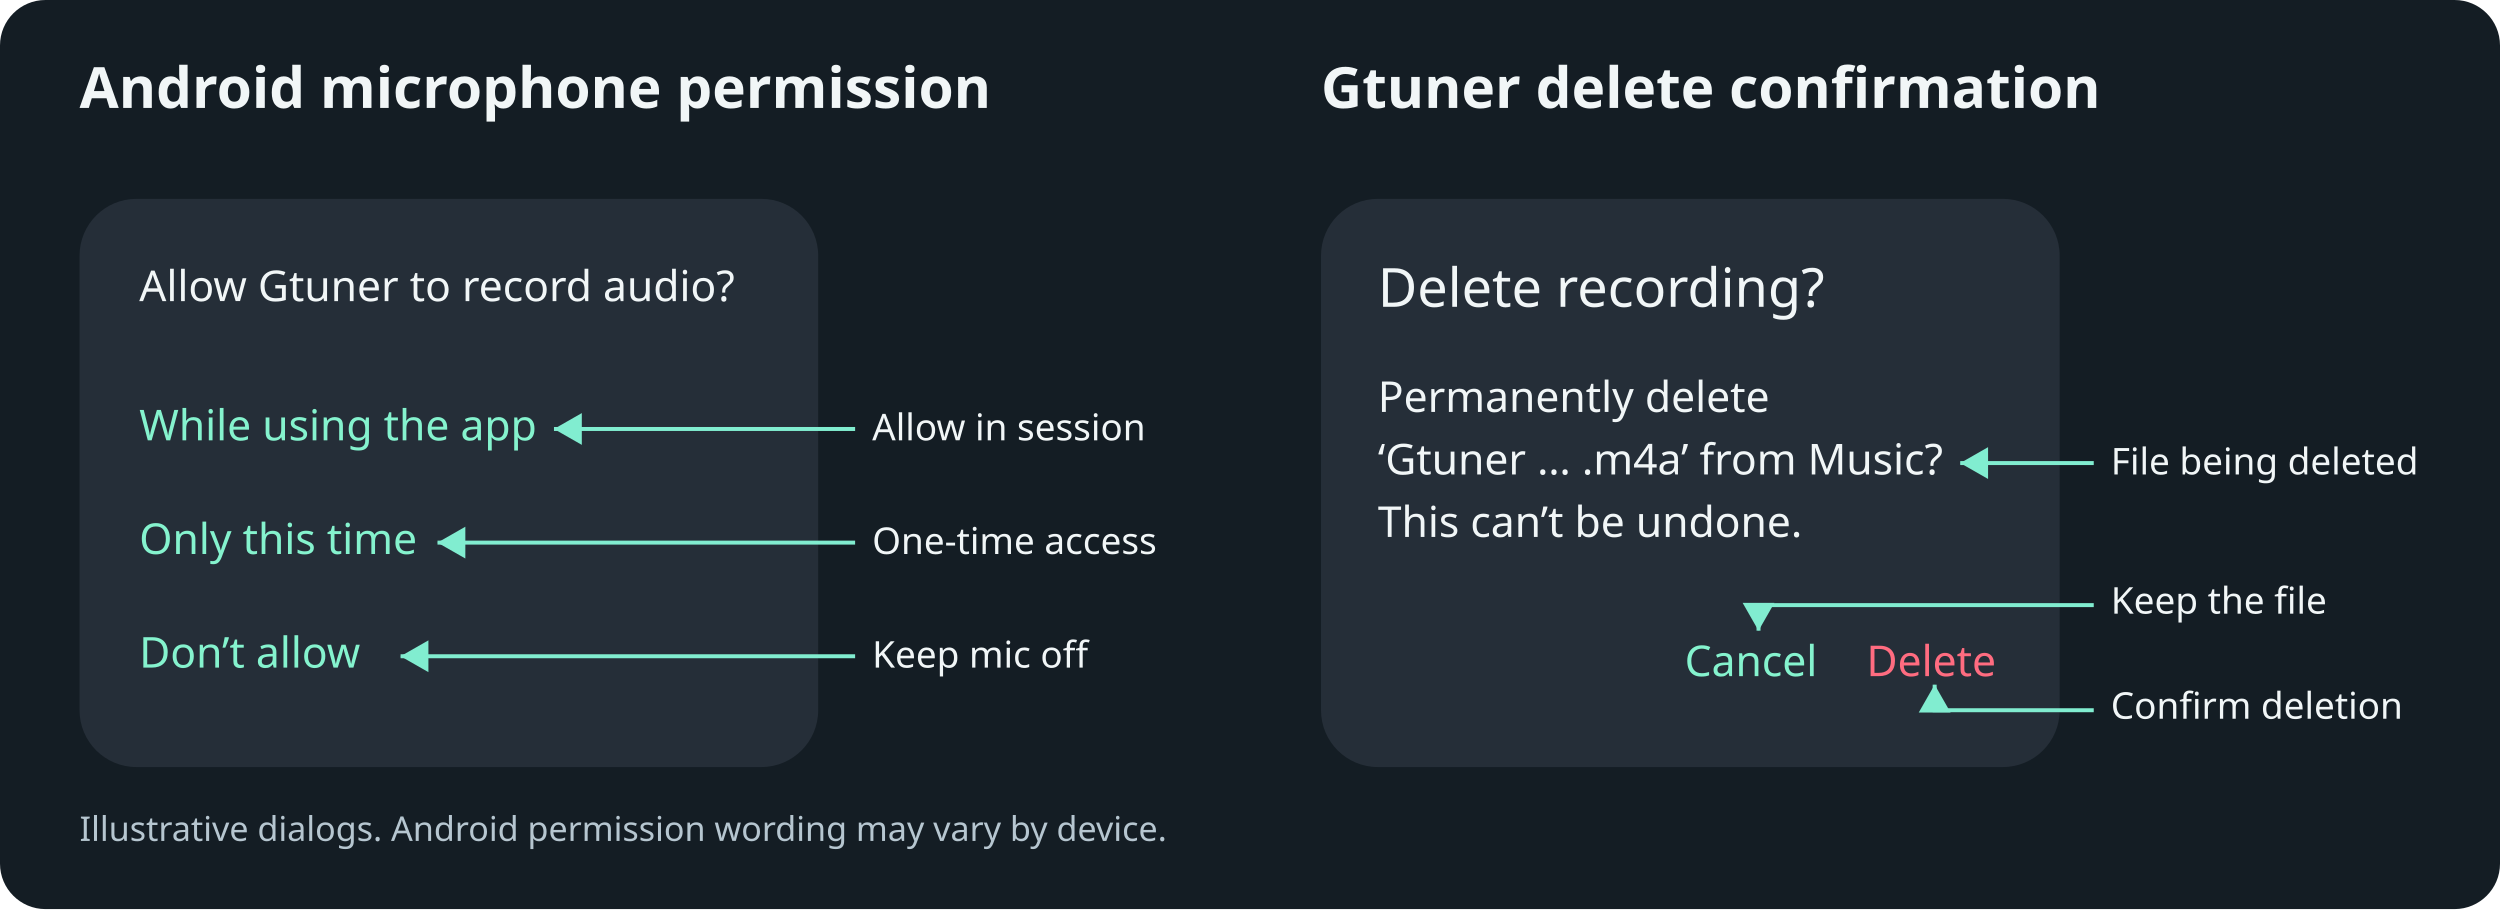
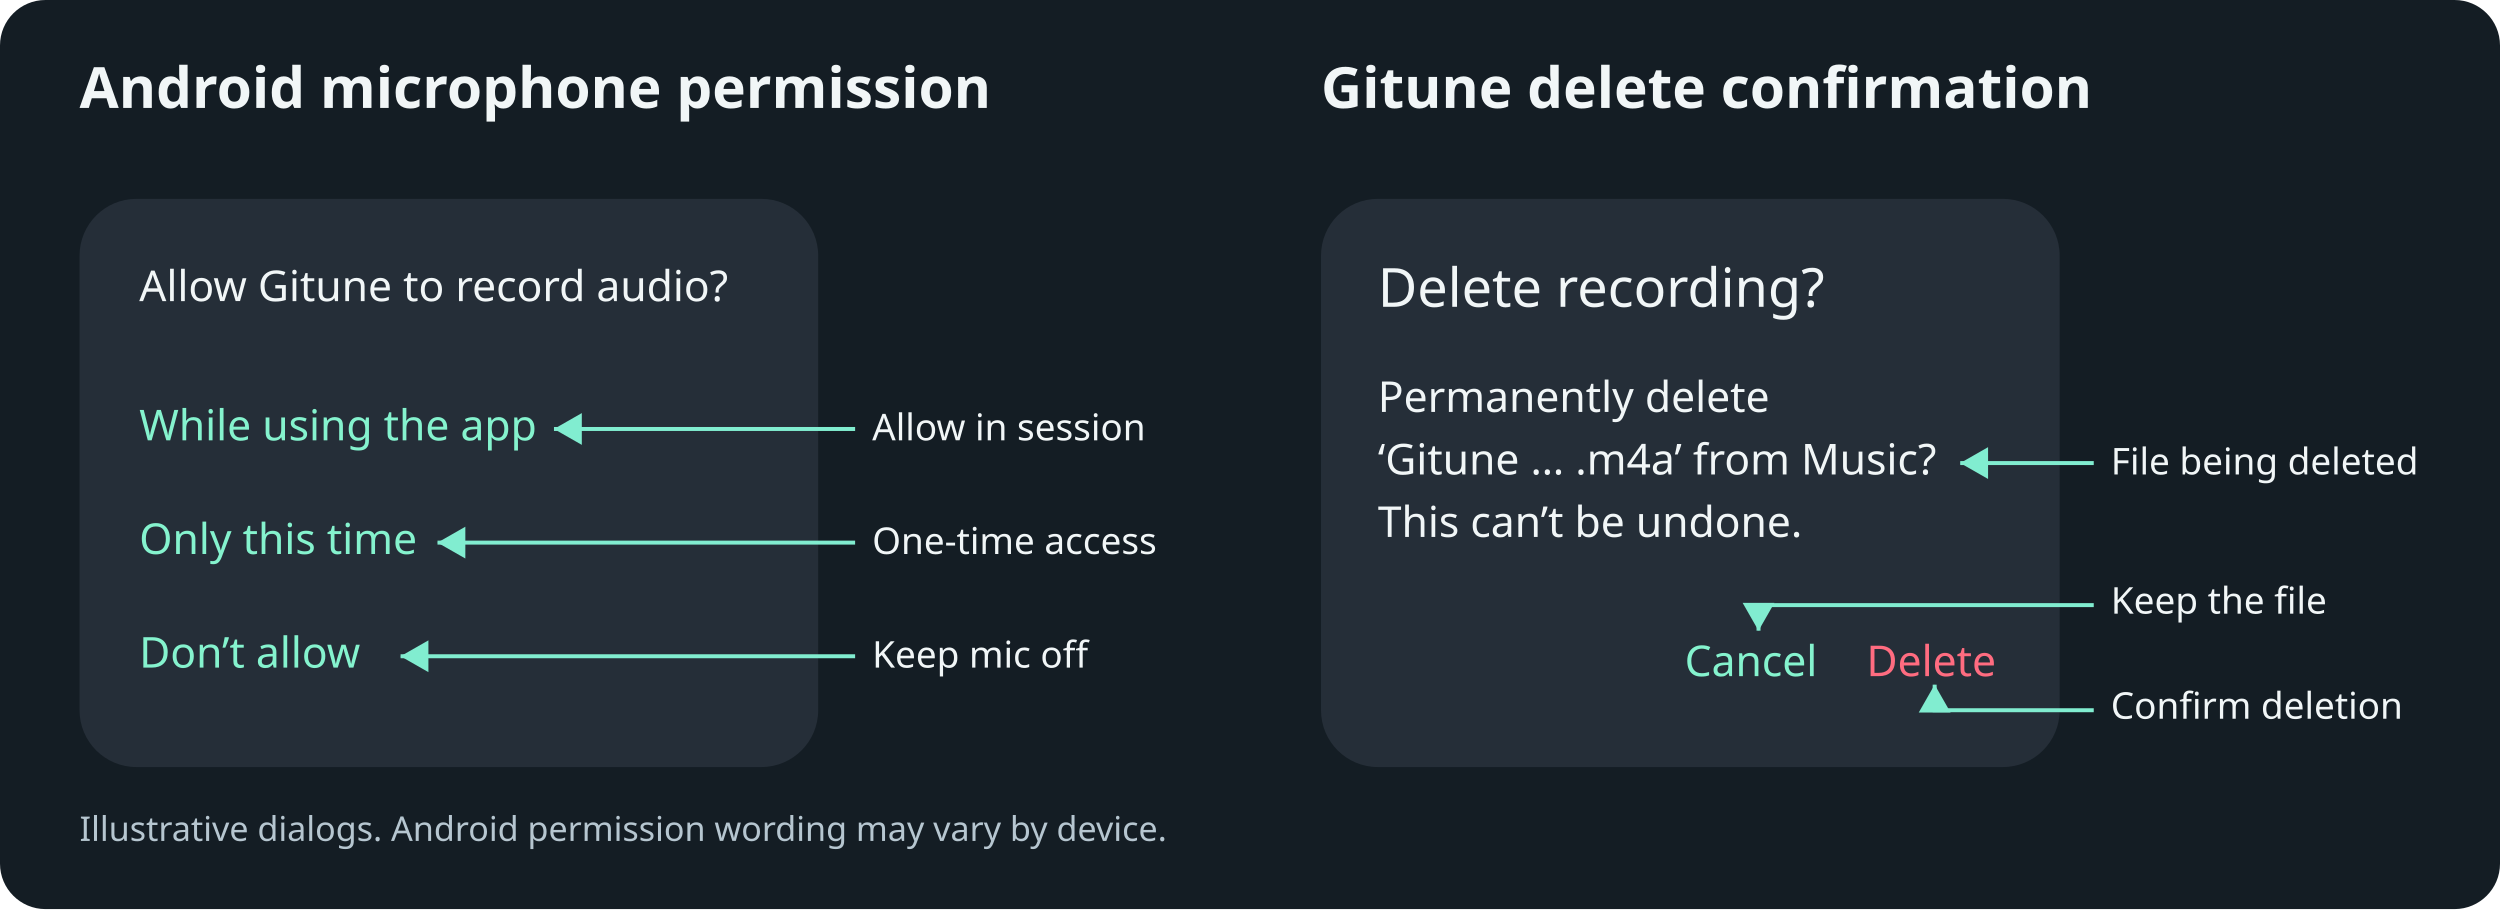
<svg xmlns="http://www.w3.org/2000/svg" width="880" height="320" viewBox="0 0 880 320">
  <defs>
    <marker id="arrow" markerWidth="8" markerHeight="8" refX="7" refY="4" orient="auto">
      <path d="M0 0L7 4L0 8Z" fill="#81edd0" />
    </marker>
  </defs>
  <rect width="880" height="320" rx="16" fill="#141d24" />
  <g font-family="system-ui,sans-serif" fill="#f1f6f7">
    <text x="28" y="38" font-size="20" font-weight="bold">Android microphone permission</text>
-     <text x="465" y="38" font-size="20" font-weight="bold">Gtuner delete confirmation</text>
+     <text x="465" y="38" font-size="20" font-weight="bold">Gitune delete confirmation</text>
    <rect x="28" y="70" width="260" height="200" rx="20" fill="#252e38" />
    <rect x="465" y="70" width="260" height="200" rx="20" fill="#252e38" />
    <g font-size="15">
-       <text x="49" y="106">Allow Gtuner to record audio?</text>
+       <text x="49" y="106">Allow Gitune to record audio?</text>
      <text x="49" y="155" fill="#85f3ce">While using the app</text>
      <text x="49" y="195" fill="#85f3ce">Only this time</text>
      <text x="49" y="235" fill="#85f3ce">Don’t allow</text>
      <text x="485" y="108" font-size="19">Delete recording?</text>
      <text x="485" y="145">Permanently delete</text>
-       <text x="485" y="167">‘Gtuner … .m4a’ from Music?</text>
+       <text x="485" y="167">‘Gitune … .m4a’ from Music?</text>
      <text x="485" y="189">This can’t be undone.</text>
      <text x="593" y="238" fill="#85f3ce">Cancel</text>
      <text x="657" y="238" fill="#ff6c80">Delete</text>
    </g>
    <g fill="none" stroke="#81edd0" stroke-width="1.4" marker-end="url(#arrow)">
      <path d="M301 151H195" />
      <path d="M301 191H154" />
      <path d="M301 231H141" />
      <path d="M737 163H690" />
      <path d="M737 213H619V222" />
      <path d="M737 250H681V241" />
    </g>
    <g font-size="13">
      <text x="307" y="155">Allow in session</text>
      <text x="307" y="195">One-time access</text>
      <text x="307" y="235">Keep mic off</text>
      <text x="743" y="167">File being deleted</text>
      <text x="743" y="216">Keep the file</text>
      <text x="743" y="253">Confirm deletion</text>
    </g>
    <text x="28" y="296" font-size="12" fill="#b6c6d0">Illustrative dialogs. Android permission wording may vary by device.</text>
  </g>
</svg>
